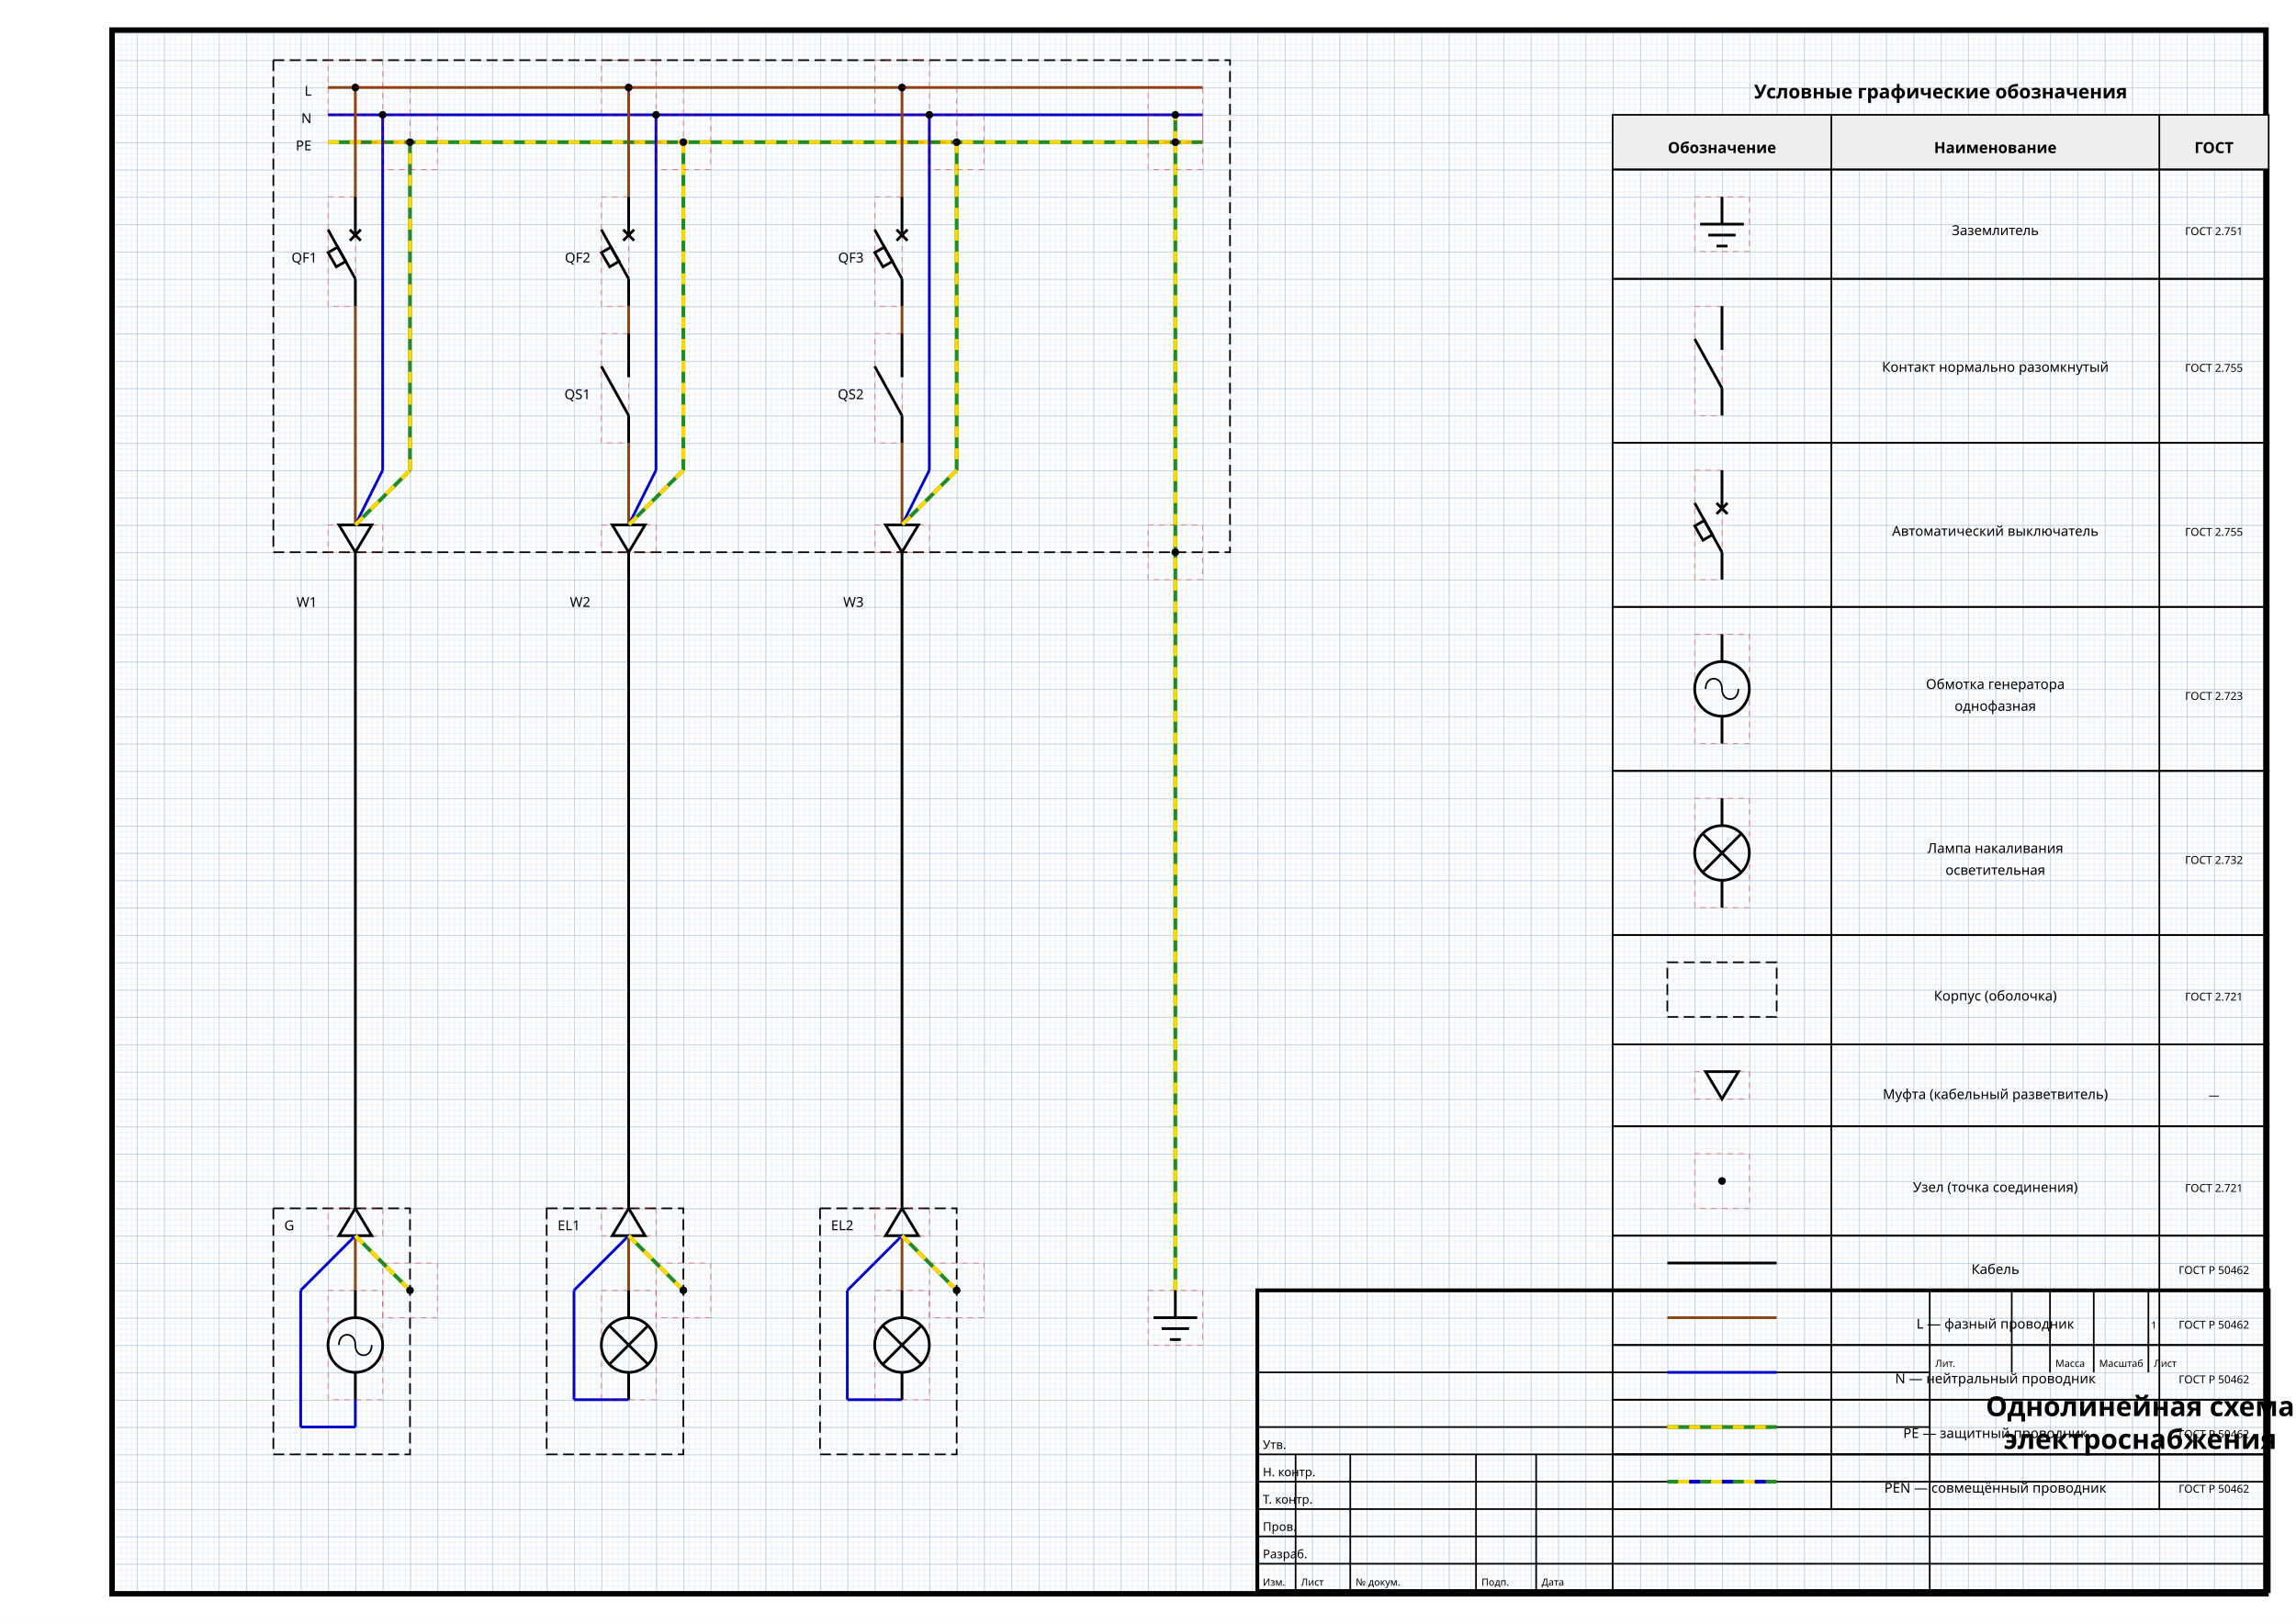
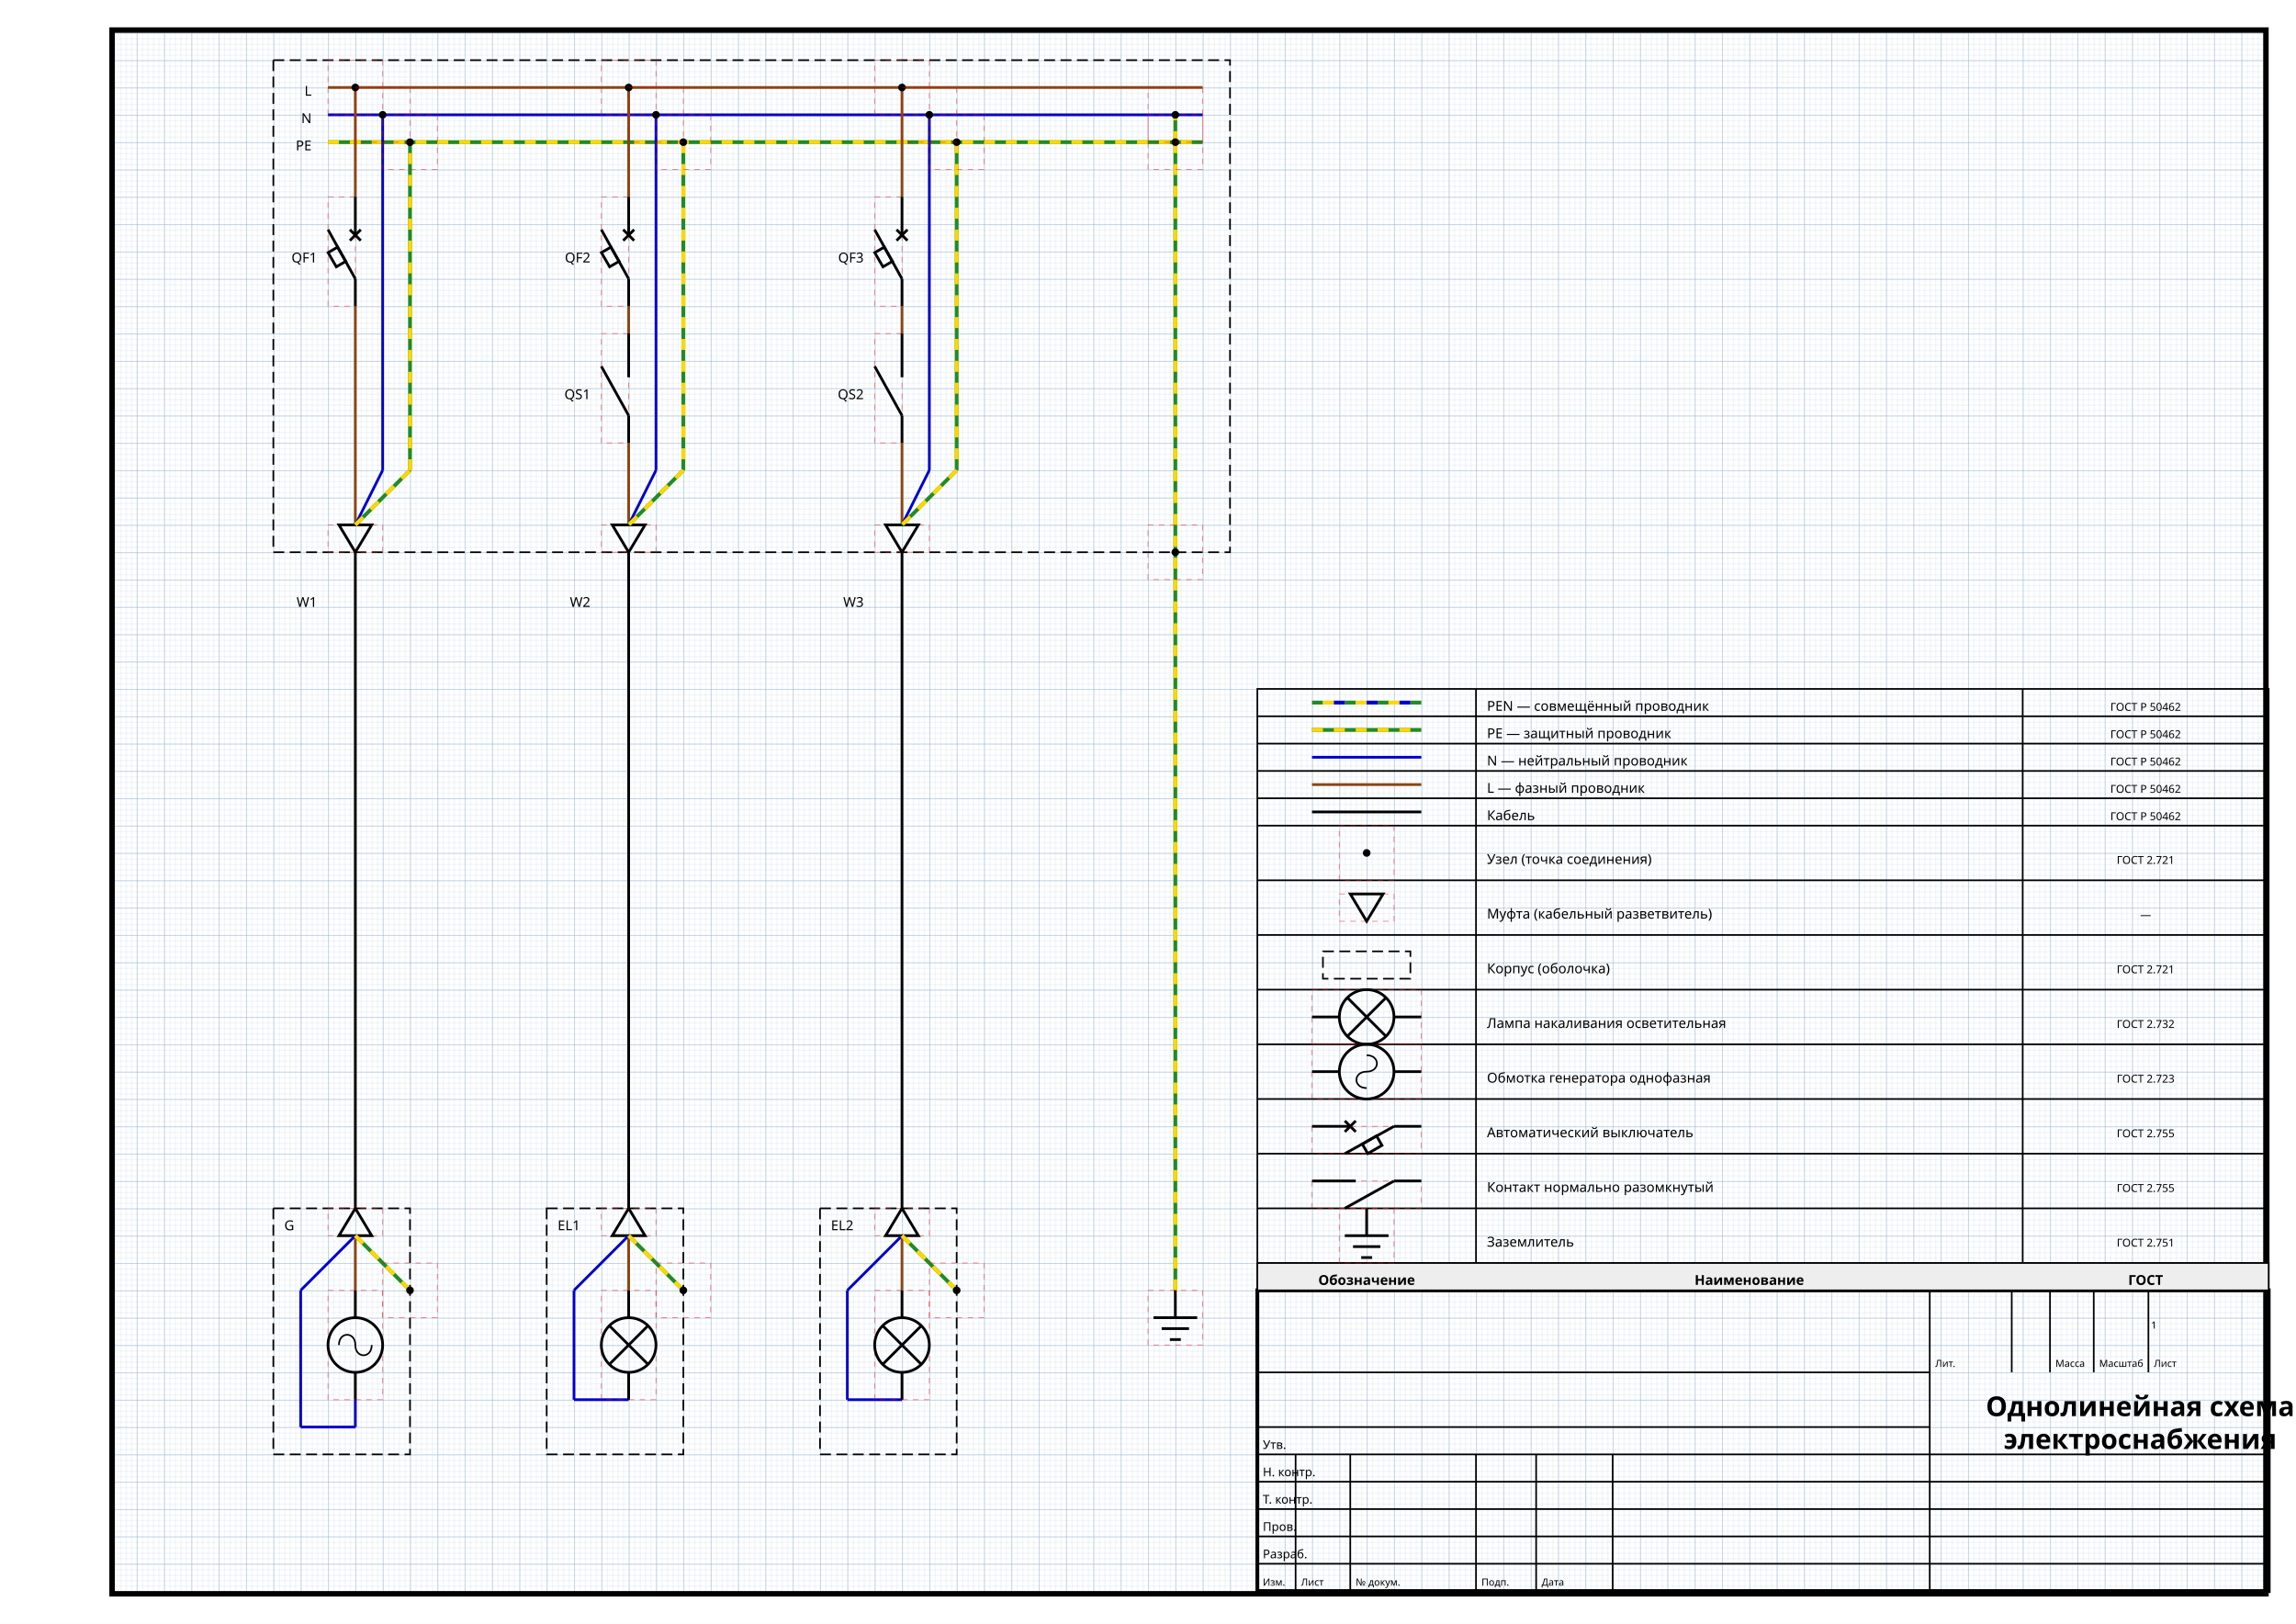
<svg xmlns="http://www.w3.org/2000/svg" width="420mm" height="297mm" viewBox="0 0 420 297">
  <rect width="420" height="297" fill="white" />
  <defs>
    <pattern id="mm1" width="1" height="1" patternUnits="userSpaceOnUse" y="1">
      <line x1="0" y1="0" x2="0" y2="1" stroke="#c8d8e8" stroke-width="0.1" />
      <line x1="0" y1="0" x2="1" y2="0" stroke="#c8d8e8" stroke-width="0.1" />
    </pattern>
    <pattern id="mm5" width="5" height="5" patternUnits="userSpaceOnUse" y="1">
      <rect width="5" height="5" fill="url(#mm1)" />
      <line x1="0" y1="0" x2="0" y2="5" stroke="#90b0d0" stroke-width="0.15" />
      <line x1="0" y1="0" x2="5" y2="0" stroke="#90b0d0" stroke-width="0.15" />
    </pattern>
    <symbol id="ugo-node" overflow="visible">
      <rect x="-5" y="-5" width="10" height="10" fill="none" stroke="red" stroke-width="0.15" stroke-dasharray="1,1" opacity="0.5" />
      <circle cx="0" cy="0" r="0.7" fill="black" stroke="none" />
    </symbol>
    <symbol id="ugo-ground" overflow="visible">
      <rect x="-5" y="0" width="10" height="10" fill="none" stroke="red" stroke-width="0.15" stroke-dasharray="1,1" opacity="0.5" />
      <g stroke="black" stroke-width="0.5">
        <line x1="0" y1="0" x2="0" y2="5" />
        <line x1="-4" y1="5" x2="4" y2="5" />
        <line x1="-2.5" y1="7" x2="2.5" y2="7" />
        <line x1="-1" y1="9" x2="1" y2="9" />
      </g>
    </symbol>
    <symbol id="ugo-contact" overflow="visible">
      <rect x="-5" y="0" width="5" height="20" fill="none" stroke="red" stroke-width="0.15" stroke-dasharray="1,1" opacity="0.5" />
      <g stroke="black" stroke-width="0.5" fill="none">
        <line x1="0" y1="0" x2="0" y2="8" />
        <line x1="0" y1="15" x2="-5" y2="6" />
        <line x1="0" y1="15" x2="0" y2="20" />
      </g>
    </symbol>
    <symbol id="ugo-breaker" overflow="visible">
      <rect x="-5" y="0" width="5" height="20" fill="none" stroke="red" stroke-width="0.15" stroke-dasharray="1,1" opacity="0.5" />
      <g stroke="black" stroke-width="0.5" fill="none">
        <line x1="0" y1="0" x2="0" y2="7" />
        <line x1="-1" y1="6" x2="1" y2="8" />
        <line x1="-1" y1="8" x2="1" y2="6" />
        <line x1="0" y1="15" x2="-5" y2="6" />
        <rect x="-2" y="-1.5" width="2" height="3" fill="none" stroke="black" stroke-width="0.5" transform="translate(-2.5, 10.5) rotate(-30)" />
        <line x1="0" y1="15" x2="0" y2="20" />
      </g>
    </symbol>
    <symbol id="ugo-generator" overflow="visible">
      <rect x="-5" y="0" width="10" height="20" fill="none" stroke="red" stroke-width="0.15" stroke-dasharray="1,1" opacity="0.5" />
      <g stroke="black" stroke-width="0.5" fill="none">
        <line x1="0" y1="0" x2="0" y2="5" />
        <circle cx="0" cy="10" r="5" />
        <path d="M-3,10 C-3,7.5 0,7.5 0,10 S3,12.5 3,10" stroke-width="0.3" />
        <line x1="0" y1="15" x2="0" y2="20" />
      </g>
    </symbol>
    <symbol id="ugo-lamp" overflow="visible">
      <rect x="-5" y="0" width="10" height="20" fill="none" stroke="red" stroke-width="0.15" stroke-dasharray="1,1" opacity="0.5" />
      <g stroke="black" stroke-width="0.5" fill="none">
        <line x1="0" y1="0" x2="0" y2="5" />
        <circle cx="0" cy="10" r="5" />
        <line x1="-3.5" y1="6.5" x2="3.5" y2="13.5" />
        <line x1="3.5" y1="6.5" x2="-3.5" y2="13.5" />
        <line x1="0" y1="15" x2="0" y2="20" />
      </g>
    </symbol>
    <symbol id="ugo-mufta" overflow="visible">
      <rect x="-5" y="0" width="10" height="5" fill="none" stroke="red" stroke-width="0.15" stroke-dasharray="1,1" opacity="0.5" />
      <polygon points="-3,0 3,0 0,5" stroke="black" stroke-width="0.5" fill="none" />
    </symbol>
  </defs>
  <rect x="21" y="6" width="393" height="285" fill="url(#mm5)" />
  <rect x="20.5" y="5.5" width="394" height="286" fill="none" stroke="black" stroke-width="1" />
  <g stroke="black" stroke-width="0.3" font-family="sans-serif" fill="none">
    <rect x="230" y="236" width="185" height="55" stroke-width="0.7" />
    <line x1="230" y1="286" x2="415" y2="286" />
    <line x1="230" y1="281" x2="415" y2="281" />
    <line x1="230" y1="276" x2="415" y2="276" />
    <line x1="230" y1="271" x2="415" y2="271" />
    <line x1="230" y1="266" x2="415" y2="266" />
    <line x1="230" y1="261" x2="353" y2="261" />
    <line x1="230" y1="251" x2="353" y2="251" />
    <line x1="237" y1="266" x2="237" y2="291" />
    <line x1="247" y1="266" x2="247" y2="291" />
    <line x1="270" y1="266" x2="270" y2="291" />
    <line x1="281" y1="266" x2="281" y2="291" />
    <line x1="295" y1="266" x2="295" y2="291" />
    <line x1="353" y1="236" x2="353" y2="291" />
    <line x1="368" y1="236" x2="368" y2="251" />
    <line x1="375" y1="236" x2="375" y2="251" />
    <line x1="383" y1="236" x2="383" y2="251" />
    <line x1="393" y1="236" x2="393" y2="251" />
    <g font-size="1.8" fill="black" stroke="none">
      <text x="231" y="290">Изм.</text>
      <text x="238" y="290">Лист</text>
      <text x="248" y="290">№ докум.</text>
      <text x="271" y="290">Подп.</text>
      <text x="282" y="290">Дата</text>
    </g>
    <g font-size="2.2" fill="black" stroke="none">
      <text x="231" y="285">Разраб.</text>
      <text x="231" y="280">Пров.</text>
      <text x="231" y="270">Н. контр.</text>
      <text x="231" y="275">Т. контр.</text>
      <text x="231" y="265">Утв.</text>
    </g>
    <text x="391.5" y="259" font-size="5" fill="black" stroke="none" text-anchor="middle" font-weight="bold">Однолинейная схема</text>
    <text x="391.5" y="265" font-size="5" fill="black" stroke="none" text-anchor="middle" font-weight="bold">электроснабжения</text>
    <g font-size="1.8" fill="black" stroke="none">
      <text x="354" y="250">Лит.</text>
      <text x="376" y="250">Масса</text>
      <text x="384" y="250">Масштаб</text>
    </g>
    <g font-size="1.8" fill="black" stroke="none">
      <text x="394" y="250">Лист</text>
      <text x="394" y="243" text-anchor="middle">1</text>
    </g>
  </g>
  <rect x="50" y="11" width="175" height="90" fill="none" stroke="black" stroke-width="0.3" stroke-dasharray="2,1" />
  <line x1="60" y1="16" x2="220" y2="16" stroke="#8B4513" stroke-width="0.5" />
  <line x1="60" y1="21" x2="220" y2="21" stroke="#0000CC" stroke-width="0.5" />
  <g stroke-width="0.7">
    <line x1="60" y1="26" x2="220" y2="26" stroke="#228B22" />
    <line x1="60" y1="26" x2="220" y2="26" stroke="#FFD700" stroke-dasharray="2,2" />
  </g>
  <rect x="50" y="221" width="25" height="45" fill="none" stroke="black" stroke-width="0.3" stroke-dasharray="2,1" />
  <rect x="100" y="221" width="25" height="45" fill="none" stroke="black" stroke-width="0.3" stroke-dasharray="2,1" />
  <rect x="150" y="221" width="25" height="45" fill="none" stroke="black" stroke-width="0.3" stroke-dasharray="2,1" />
  <g stroke="#8B4513" stroke-width="0.5">
    <line x1="65" y1="16" x2="65" y2="36" />
    <line x1="65" y1="56" x2="65" y2="96" />
    <line x1="65" y1="226" x2="65" y2="236" />
    <line x1="115" y1="16" x2="115" y2="36" />
    <line x1="115" y1="56" x2="115" y2="61" />
    <line x1="115" y1="81" x2="115" y2="96" />
    <line x1="115" y1="226" x2="115" y2="236" />
    <line x1="165" y1="16" x2="165" y2="36" />
    <line x1="165" y1="56" x2="165" y2="61" />
    <line x1="165" y1="81" x2="165" y2="96" />
    <line x1="165" y1="226" x2="165" y2="236" />
  </g>
  <use href="#ugo-breaker" x="65" y="36" />
  <use href="#ugo-breaker" x="115" y="36" />
  <use href="#ugo-contact" x="115" y="61" />
  <use href="#ugo-breaker" x="165" y="36" />
  <use href="#ugo-contact" x="165" y="61" />
  <use href="#ugo-mufta" x="65" y="96" />
  <line x1="65" y1="101" x2="65" y2="221" stroke="black" stroke-width="0.5" />
  <g transform="translate(65, 226) scale(1, -1)">
    <use href="#ugo-mufta" />
  </g>
  <use href="#ugo-mufta" x="115" y="96" />
  <line x1="115" y1="101" x2="115" y2="221" stroke="black" stroke-width="0.5" />
  <g transform="translate(115, 226) scale(1, -1)">
    <use href="#ugo-mufta" />
  </g>
  <use href="#ugo-mufta" x="165" y="96" />
  <line x1="165" y1="101" x2="165" y2="221" stroke="black" stroke-width="0.5" />
  <g transform="translate(165, 226) scale(1, -1)">
    <use href="#ugo-mufta" />
  </g>
  <g stroke="#0000CC" stroke-width="0.5">
    <line x1="70" y1="21" x2="70" y2="86" />
    <line x1="70" y1="86" x2="65" y2="96" />
    <line x1="65" y1="226" x2="55" y2="236" />
    <line x1="55" y1="236" x2="55" y2="261" />
    <line x1="55" y1="261" x2="65" y2="261" />
    <line x1="65" y1="261" x2="65" y2="256" />
    <line x1="120" y1="21" x2="120" y2="86" />
    <line x1="120" y1="86" x2="115" y2="96" />
    <line x1="115" y1="226" x2="105" y2="236" />
    <line x1="105" y1="236" x2="105" y2="256" />
    <line x1="105" y1="256" x2="115" y2="256" />
    <line x1="170" y1="21" x2="170" y2="86" />
    <line x1="170" y1="86" x2="165" y2="96" />
    <line x1="165" y1="226" x2="155" y2="236" />
    <line x1="155" y1="236" x2="155" y2="256" />
    <line x1="155" y1="256" x2="165" y2="256" />
  </g>
  <g stroke-width="0.7">
    <line x1="65" y1="96" x2="75" y2="86" stroke="#228B22" />
    <line x1="75" y1="86" x2="75" y2="26" stroke="#228B22" />
    <line x1="65" y1="226" x2="75" y2="236" stroke="#228B22" />
    <line x1="125" y1="26" x2="125" y2="86" stroke="#228B22" />
    <line x1="125" y1="86" x2="115" y2="96" stroke="#228B22" />
    <line x1="115" y1="226" x2="125" y2="236" stroke="#228B22" />
    <line x1="175" y1="26" x2="175" y2="86" stroke="#228B22" />
    <line x1="175" y1="86" x2="165" y2="96" stroke="#228B22" />
    <line x1="165" y1="226" x2="175" y2="236" stroke="#228B22" />
    <line x1="215" y1="26" x2="215" y2="21" stroke="#228B22" />
    <line x1="215" y1="26" x2="215" y2="236" stroke="#228B22" />
    <line x1="65" y1="96" x2="75" y2="86" stroke="#FFD700" stroke-dasharray="2,2" />
    <line x1="75" y1="86" x2="75" y2="26" stroke="#FFD700" stroke-dasharray="2,2" />
    <line x1="65" y1="226" x2="75" y2="236" stroke="#FFD700" stroke-dasharray="2,2" />
    <line x1="125" y1="26" x2="125" y2="86" stroke="#FFD700" stroke-dasharray="2,2" />
    <line x1="125" y1="86" x2="115" y2="96" stroke="#FFD700" stroke-dasharray="2,2" />
    <line x1="115" y1="226" x2="125" y2="236" stroke="#FFD700" stroke-dasharray="2,2" />
    <line x1="175" y1="26" x2="175" y2="86" stroke="#FFD700" stroke-dasharray="2,2" />
    <line x1="175" y1="86" x2="165" y2="96" stroke="#FFD700" stroke-dasharray="2,2" />
    <line x1="165" y1="226" x2="175" y2="236" stroke="#FFD700" stroke-dasharray="2,2" />
    <line x1="215" y1="26" x2="215" y2="21" stroke="#FFD700" stroke-dasharray="2,2" />
    <line x1="215" y1="26" x2="215" y2="236" stroke="#FFD700" stroke-dasharray="2,2" />
  </g>
  <use href="#ugo-node" x="75" y="236" />
  <use href="#ugo-node" x="75" y="26" />
  <use href="#ugo-node" x="125" y="26" />
  <use href="#ugo-node" x="125" y="236" />
  <use href="#ugo-node" x="175" y="26" />
  <use href="#ugo-node" x="175" y="236" />
  <use href="#ugo-node" x="215" y="26" />
  <use href="#ugo-node" x="215" y="101" />
  <use href="#ugo-node" x="65" y="16" />
  <use href="#ugo-node" x="115" y="16" />
  <use href="#ugo-node" x="165" y="16" />
  <use href="#ugo-node" x="70" y="21" />
  <use href="#ugo-node" x="120" y="21" />
  <use href="#ugo-node" x="170" y="21" />
  <use href="#ugo-node" x="215" y="21" />
  <use href="#ugo-generator" x="65" y="236" />
  <use href="#ugo-lamp" x="115" y="236" />
  <use href="#ugo-lamp" x="165" y="236" />
  <use href="#ugo-ground" x="215" y="236" />
  <g font-family="sans-serif" font-size="2.5" fill="black">
    <text x="57" y="17.5" text-anchor="end">L</text>
    <text x="57" y="22.5" text-anchor="end">N</text>
    <text x="57" y="27.5" text-anchor="end">PE</text>
    <text x="58" y="48" text-anchor="end">QF1</text>
    <text x="58" y="111" text-anchor="end">W1</text>
    <text x="52" y="225">G</text>
    <text x="108" y="48" text-anchor="end">QF2</text>
    <text x="108" y="73" text-anchor="end">QS1</text>
    <text x="108" y="111" text-anchor="end">W2</text>
    <text x="102" y="225">EL1</text>
    <text x="158" y="48" text-anchor="end">QF3</text>
    <text x="158" y="73" text-anchor="end">QS2</text>
    <text x="158" y="111" text-anchor="end">W3</text>
    <text x="152" y="225">EL2</text>
  </g>
-   <g transform="translate(295, 21)" stroke="black" stroke-width="0.3" font-family="sans-serif">
-     <text x="60" y="-3" font-size="3.5" font-weight="bold" text-anchor="middle" stroke="none" fill="black">Условные графические обозначения</text>
-     <rect x="0" y="0" width="120" height="10" fill="#eee" stroke="black" />
-     <text x="20" y="7" font-size="2.8" text-anchor="middle" stroke="none" fill="black" font-weight="bold">Обозначение</text>
-     <text x="70" y="7" font-size="2.8" text-anchor="middle" stroke="none" fill="black" font-weight="bold">Наименование</text>
-     <text x="110" y="7" font-size="2.8" text-anchor="middle" stroke="none" fill="black" font-weight="bold">ГОСТ</text>
-     <line x1="40" y1="0" x2="40" y2="10" />
-     <line x1="100" y1="0" x2="100" y2="10" />
-     <rect x="0" y="10" width="120" height="20" fill="none" stroke="black" />
-     <line x1="40" y1="10" x2="40" y2="30" />
-     <line x1="100" y1="10" x2="100" y2="30" />
-     <use href="#ugo-ground" x="20" y="15" />
-     <text x="70" y="22" font-size="2.5" text-anchor="middle" stroke="none" fill="black">Заземлитель</text>
-     <text x="110" y="22" font-size="2" text-anchor="middle" stroke="none" fill="black">ГОСТ 2.751</text>
-     <rect x="0" y="30" width="120" height="30" fill="none" stroke="black" />
-     <line x1="40" y1="30" x2="40" y2="60" />
-     <line x1="100" y1="30" x2="100" y2="60" />
-     <use href="#ugo-contact" x="20" y="35" />
-     <text x="70" y="47" font-size="2.5" text-anchor="middle" stroke="none" fill="black">Контакт нормально разомкнутый</text>
-     <text x="110" y="47" font-size="2" text-anchor="middle" stroke="none" fill="black">ГОСТ 2.755</text>
-     <rect x="0" y="60" width="120" height="30" fill="none" stroke="black" />
-     <line x1="40" y1="60" x2="40" y2="90" />
-     <line x1="100" y1="60" x2="100" y2="90" />
-     <use href="#ugo-breaker" x="20" y="65" />
-     <text x="70" y="77" font-size="2.5" text-anchor="middle" stroke="none" fill="black">Автоматический выключатель</text>
-     <text x="110" y="77" font-size="2" text-anchor="middle" stroke="none" fill="black">ГОСТ 2.755</text>
-     <rect x="0" y="90" width="120" height="30" fill="none" stroke="black" />
-     <line x1="40" y1="90" x2="40" y2="120" />
-     <line x1="100" y1="90" x2="100" y2="120" />
-     <use href="#ugo-generator" x="20" y="95" />
-     <text x="70" y="105" font-size="2.5" text-anchor="middle" stroke="none" fill="black">Обмотка генератора</text>
-     <text x="70" y="109" font-size="2.5" text-anchor="middle" stroke="none" fill="black">однофазная</text>
-     <text x="110" y="107" font-size="2" text-anchor="middle" stroke="none" fill="black">ГОСТ 2.723</text>
-     <rect x="0" y="120" width="120" height="30" fill="none" stroke="black" />
-     <line x1="40" y1="120" x2="40" y2="150" />
-     <line x1="100" y1="120" x2="100" y2="150" />
-     <use href="#ugo-lamp" x="20" y="125" />
-     <text x="70" y="135" font-size="2.5" text-anchor="middle" stroke="none" fill="black">Лампа накаливания</text>
-     <text x="70" y="139" font-size="2.5" text-anchor="middle" stroke="none" fill="black">осветительная</text>
-     <text x="110" y="137" font-size="2" text-anchor="middle" stroke="none" fill="black">ГОСТ 2.732</text>
-     <rect x="0" y="150" width="120" height="20" fill="none" stroke="black" />
-     <line x1="40" y1="150" x2="40" y2="170" />
-     <line x1="100" y1="150" x2="100" y2="170" />
-     <rect x="10" y="155" width="20" height="10" fill="none" stroke="black" stroke-dasharray="2,1" />
-     <text x="70" y="162" font-size="2.5" text-anchor="middle" stroke="none" fill="black">Корпус (оболочка)</text>
-     <text x="110" y="162" font-size="2" text-anchor="middle" stroke="none" fill="black">ГОСТ 2.721</text>
-     <rect x="0" y="170" width="120" height="15" fill="none" stroke="black" />
-     <line x1="40" y1="170" x2="40" y2="185" />
-     <line x1="100" y1="170" x2="100" y2="185" />
-     <use href="#ugo-mufta" x="20" y="175" />
-     <text x="70" y="180" font-size="2.5" text-anchor="middle" stroke="none" fill="black">Муфта (кабельный разветвитель)</text>
-     <text x="110" y="180" font-size="2" text-anchor="middle" stroke="none" fill="black">—</text>
-     <rect x="0" y="185" width="120" height="20" fill="none" stroke="black" />
-     <line x1="40" y1="185" x2="40" y2="205" />
-     <line x1="100" y1="185" x2="100" y2="205" />
-     <use href="#ugo-node" x="20" y="195" />
-     <text x="70" y="197" font-size="2.5" text-anchor="middle" stroke="none" fill="black">Узел (точка соединения)</text>
-     <text x="110" y="197" font-size="2" text-anchor="middle" stroke="none" fill="black">ГОСТ 2.721</text>
-     <rect x="0" y="205" width="120" height="10" fill="none" stroke="black" />
-     <line x1="40" y1="205" x2="40" y2="215" />
-     <line x1="100" y1="205" x2="100" y2="215" />
-     <line x1="10" y1="210" x2="30" y2="210" stroke="black" stroke-width="0.5" />
-     <text x="70" y="212" font-size="2.5" text-anchor="middle" stroke="none" fill="black">Кабель</text>
-     <text x="110" y="212" font-size="2" text-anchor="middle" stroke="none" fill="black">ГОСТ Р 50462</text>
-     <rect x="0" y="215" width="120" height="10" fill="none" stroke="black" />
-     <line x1="40" y1="215" x2="40" y2="225" />
-     <line x1="100" y1="215" x2="100" y2="225" />
-     <line x1="10" y1="220" x2="30" y2="220" stroke="#8B4513" stroke-width="0.5" />
-     <text x="70" y="222" font-size="2.5" text-anchor="middle" stroke="none" fill="black">L — фазный проводник</text>
-     <text x="110" y="222" font-size="2" text-anchor="middle" stroke="none" fill="black">ГОСТ Р 50462</text>
-     <rect x="0" y="225" width="120" height="10" fill="none" stroke="black" />
-     <line x1="40" y1="225" x2="40" y2="235" />
-     <line x1="100" y1="225" x2="100" y2="235" />
-     <line x1="10" y1="230" x2="30" y2="230" stroke="#0000CC" stroke-width="0.5" />
-     <text x="70" y="232" font-size="2.5" text-anchor="middle" stroke="none" fill="black">N — нейтральный проводник</text>
-     <text x="110" y="232" font-size="2" text-anchor="middle" stroke="none" fill="black">ГОСТ Р 50462</text>
-     <rect x="0" y="235" width="120" height="10" fill="none" stroke="black" />
-     <line x1="40" y1="235" x2="40" y2="245" />
-     <line x1="100" y1="235" x2="100" y2="245" />
-     <line x1="10" y1="240" x2="30" y2="240" stroke="#228B22" stroke-width="0.7" />
-     <line x1="10" y1="240" x2="30" y2="240" stroke="#FFD700" stroke-width="0.7" stroke-dasharray="2,2" />
-     <text x="70" y="242" font-size="2.5" text-anchor="middle" stroke="none" fill="black">PE — защитный проводник</text>
-     <text x="110" y="242" font-size="2" text-anchor="middle" stroke="none" fill="black">ГОСТ Р 50462</text>
-     <rect x="0" y="245" width="120" height="10" fill="none" stroke="black" />
-     <line x1="40" y1="245" x2="40" y2="255" />
-     <line x1="100" y1="245" x2="100" y2="255" />
-     <line x1="10" y1="250" x2="30" y2="250" stroke="#228B22" stroke-width="0.7" stroke-dasharray="2,4" stroke-dashoffset="0" />
-     <line x1="10" y1="250" x2="30" y2="250" stroke="#FFD700" stroke-width="0.7" stroke-dasharray="2,4" stroke-dashoffset="4" />
-     <line x1="10" y1="250" x2="30" y2="250" stroke="#0000CC" stroke-width="0.7" stroke-dasharray="2,4" stroke-dashoffset="2" />
-     <text x="70" y="252" font-size="2.5" text-anchor="middle" stroke="none" fill="black">PEN — совмещённый проводник</text>
-     <text x="110" y="252" font-size="2" text-anchor="middle" stroke="none" fill="black">ГОСТ Р 50462</text>
+   <g stroke="black" stroke-width="0.3" font-family="sans-serif">
+     <rect x="230" y="126" width="185" height="110" fill="none" />
+     <line x1="270" y1="126" x2="270" y2="236" />
+     <line x1="370" y1="126" x2="370" y2="236" />
+     <line x1="230" y1="231" x2="415" y2="231" />
+     <line x1="230" y1="221" x2="415" y2="221" />
+     <line x1="230" y1="211" x2="415" y2="211" />
+     <line x1="230" y1="201" x2="415" y2="201" />
+     <line x1="230" y1="191" x2="415" y2="191" />
+     <line x1="230" y1="181" x2="415" y2="181" />
+     <line x1="230" y1="171" x2="415" y2="171" />
+     <line x1="230" y1="161" x2="415" y2="161" />
+     <line x1="230" y1="151" x2="415" y2="151" />
+     <line x1="230" y1="146" x2="415" y2="146" />
+     <line x1="230" y1="141" x2="415" y2="141" />
+     <line x1="230" y1="136" x2="415" y2="136" />
+     <line x1="230" y1="131" x2="415" y2="131" />
+     <rect x="230" y="231" width="185" height="5" fill="#eee" />
+     <g font-size="2.5" fill="black" stroke="none" font-weight="bold">
+       <text x="250" y="235" text-anchor="middle">Обозначение</text>
+       <text x="320" y="235" text-anchor="middle">Наименование</text>
+       <text x="392.5" y="235" text-anchor="middle">ГОСТ</text>
+     </g>
+     <use href="#ugo-ground" x="250" y="221" />
+     <text x="272" y="228" font-size="2.5" fill="black" stroke="none">Заземлитель</text>
+     <text x="392.5" y="228" font-size="2" fill="black" stroke="none" text-anchor="middle">ГОСТ 2.751</text>
+     <g transform="translate(250, 216) rotate(-90)">
+       <use href="#ugo-contact" y="-10" />
+     </g>
+     <text x="272" y="218" font-size="2.5" fill="black" stroke="none">Контакт нормально разомкнутый</text>
+     <text x="392.5" y="218" font-size="2" fill="black" stroke="none" text-anchor="middle">ГОСТ 2.755</text>
+     <g transform="translate(250, 206) rotate(-90)">
+       <use href="#ugo-breaker" y="-10" />
+     </g>
+     <text x="272" y="208" font-size="2.5" fill="black" stroke="none">Автоматический выключатель</text>
+     <text x="392.5" y="208" font-size="2" fill="black" stroke="none" text-anchor="middle">ГОСТ 2.755</text>
+     <g transform="translate(250, 196) rotate(-90)">
+       <use href="#ugo-generator" y="-10" />
+     </g>
+     <text x="272" y="198" font-size="2.5" fill="black" stroke="none">Обмотка генератора однофазная</text>
+     <text x="392.5" y="198" font-size="2" fill="black" stroke="none" text-anchor="middle">ГОСТ 2.723</text>
+     <g transform="translate(250, 186) rotate(-90)">
+       <use href="#ugo-lamp" y="-10" />
+     </g>
+     <text x="272" y="188" font-size="2.5" fill="black" stroke="none">Лампа накаливания осветительная</text>
+     <text x="392.5" y="188" font-size="2" fill="black" stroke="none" text-anchor="middle">ГОСТ 2.732</text>
+     <rect x="242" y="174" width="16" height="5" fill="none" stroke="black" stroke-dasharray="2,1" />
+     <text x="272" y="178" font-size="2.5" fill="black" stroke="none">Корпус (оболочка)</text>
+     <text x="392.5" y="178" font-size="2" fill="black" stroke="none" text-anchor="middle">ГОСТ 2.721</text>
+     <use href="#ugo-mufta" x="250" y="163.5" />
+     <text x="272" y="168" font-size="2.5" fill="black" stroke="none">Муфта (кабельный разветвитель)</text>
+     <text x="392.5" y="168" font-size="2" fill="black" stroke="none" text-anchor="middle">—</text>
+     <use href="#ugo-node" x="250" y="156" />
+     <text x="272" y="158" font-size="2.5" fill="black" stroke="none">Узел (точка соединения)</text>
+     <text x="392.5" y="158" font-size="2" fill="black" stroke="none" text-anchor="middle">ГОСТ 2.721</text>
+     <line x1="240" y1="148.5" x2="260" y2="148.5" stroke="black" stroke-width="0.5" />
+     <text x="272" y="150" font-size="2.5" fill="black" stroke="none">Кабель</text>
+     <text x="392.5" y="150" font-size="2" fill="black" stroke="none" text-anchor="middle">ГОСТ Р 50462</text>
+     <line x1="240" y1="143.5" x2="260" y2="143.5" stroke="#8B4513" stroke-width="0.5" />
+     <text x="272" y="145" font-size="2.5" fill="black" stroke="none">L — фазный проводник</text>
+     <text x="392.5" y="145" font-size="2" fill="black" stroke="none" text-anchor="middle">ГОСТ Р 50462</text>
+     <line x1="240" y1="138.5" x2="260" y2="138.5" stroke="#0000CC" stroke-width="0.5" />
+     <text x="272" y="140" font-size="2.5" fill="black" stroke="none">N — нейтральный проводник</text>
+     <text x="392.5" y="140" font-size="2" fill="black" stroke="none" text-anchor="middle">ГОСТ Р 50462</text>
+     <line x1="240" y1="133.5" x2="260" y2="133.5" stroke="#228B22" stroke-width="0.7" />
+     <line x1="240" y1="133.5" x2="260" y2="133.5" stroke="#FFD700" stroke-width="0.7" stroke-dasharray="2,2" />
+     <text x="272" y="135" font-size="2.5" fill="black" stroke="none">PE — защитный проводник</text>
+     <text x="392.5" y="135" font-size="2" fill="black" stroke="none" text-anchor="middle">ГОСТ Р 50462</text>
+     <line x1="240" y1="128.5" x2="260" y2="128.5" stroke="#228B22" stroke-width="0.7" stroke-dasharray="2,4" stroke-dashoffset="0" />
+     <line x1="240" y1="128.5" x2="260" y2="128.5" stroke="#FFD700" stroke-width="0.7" stroke-dasharray="2,4" stroke-dashoffset="4" />
+     <line x1="240" y1="128.5" x2="260" y2="128.5" stroke="#0000CC" stroke-width="0.7" stroke-dasharray="2,4" stroke-dashoffset="2" />
+     <text x="272" y="130" font-size="2.5" fill="black" stroke="none">PEN — совмещённый проводник</text>
+     <text x="392.5" y="130" font-size="2" fill="black" stroke="none" text-anchor="middle">ГОСТ Р 50462</text>
  </g>
</svg>
